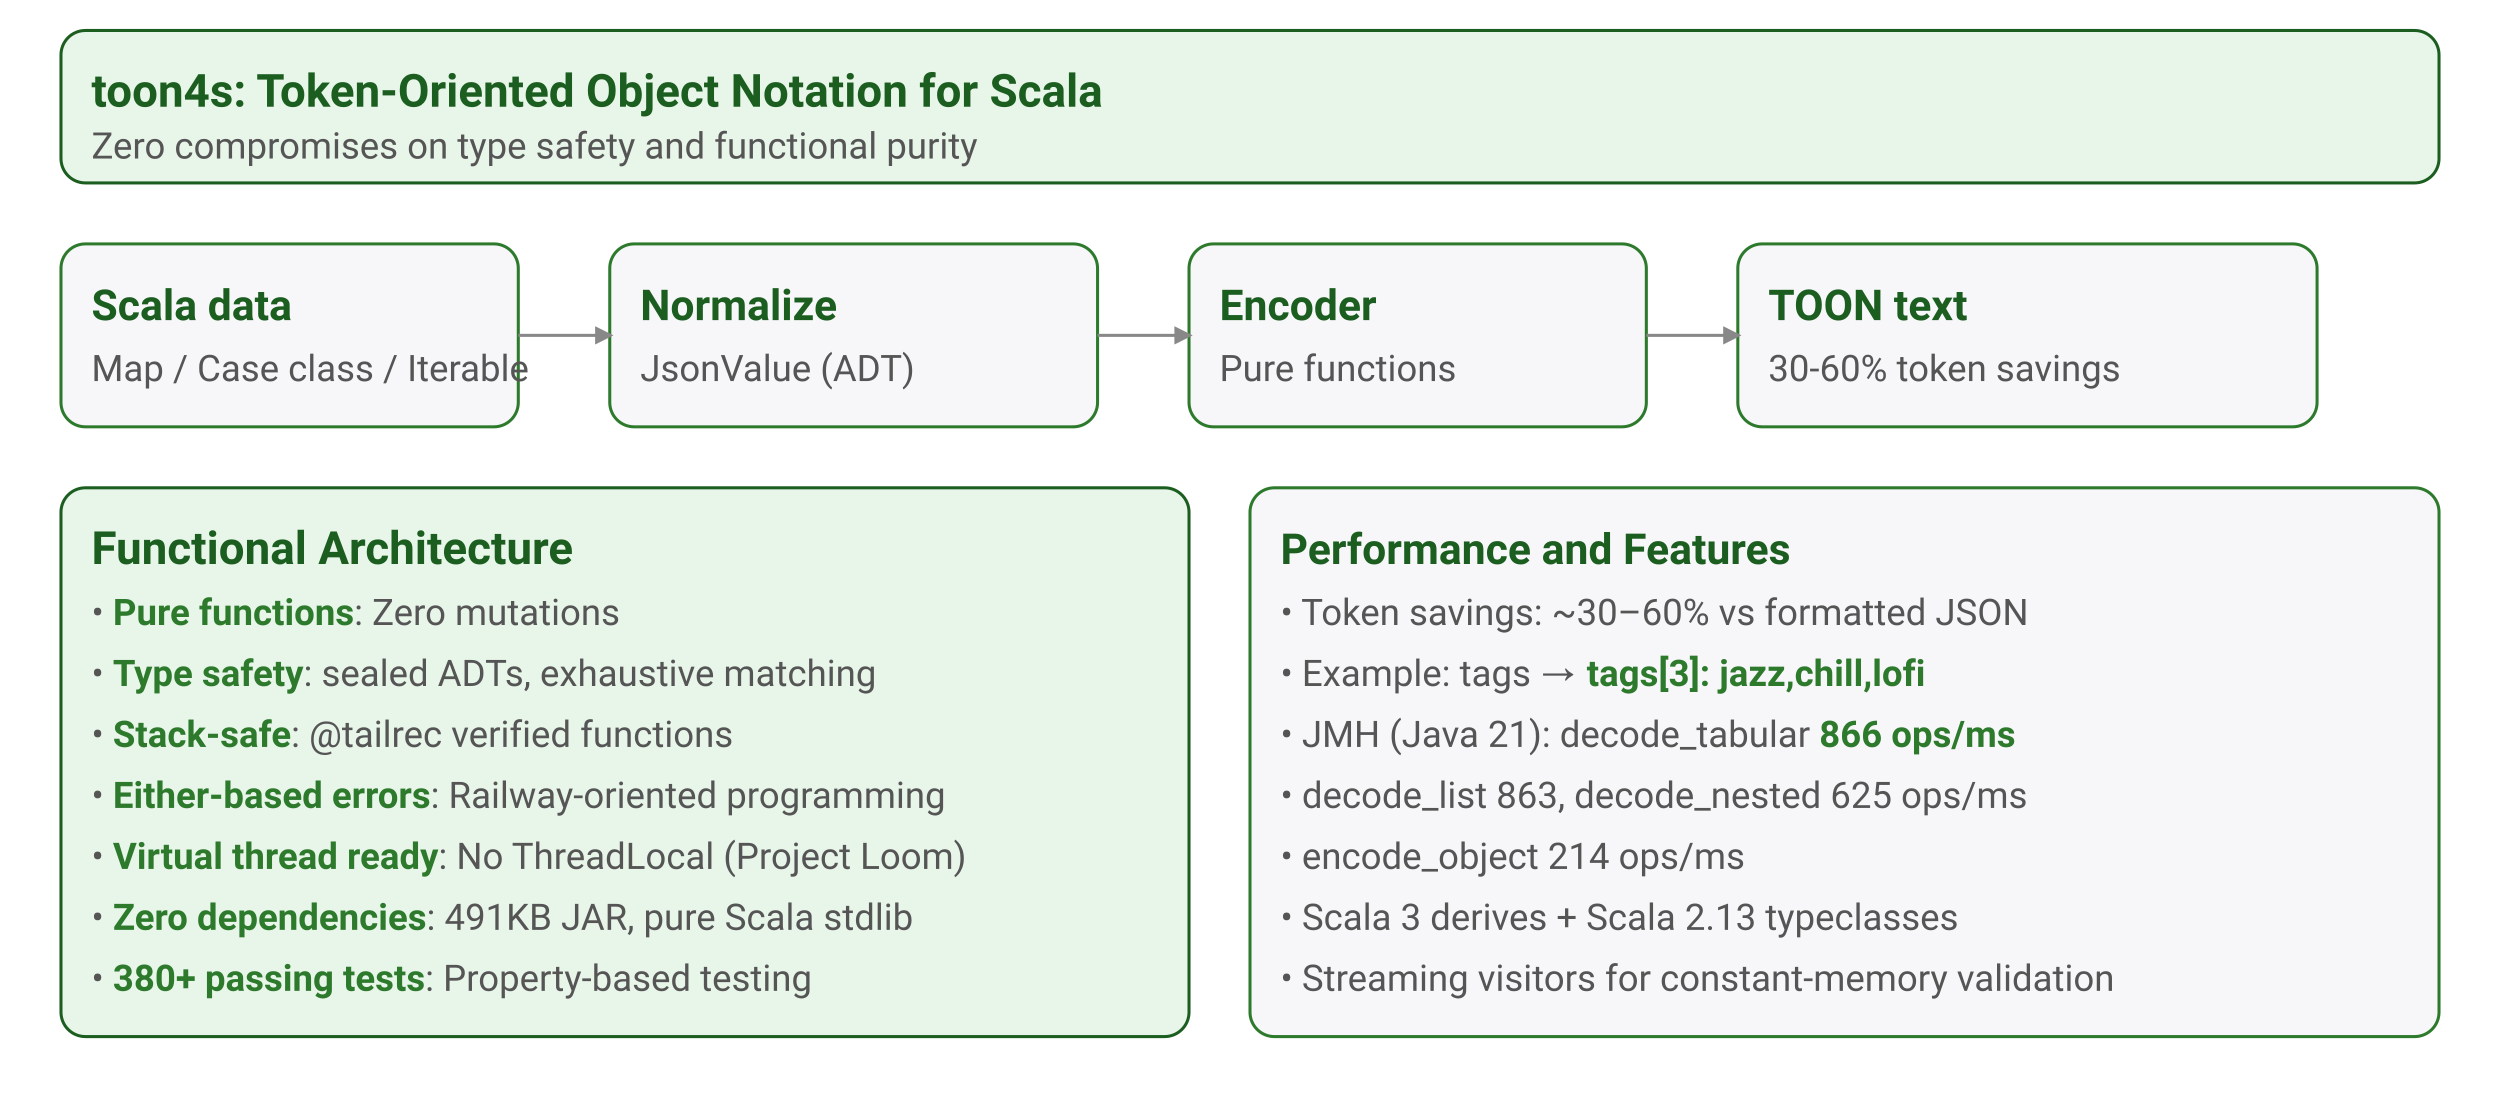
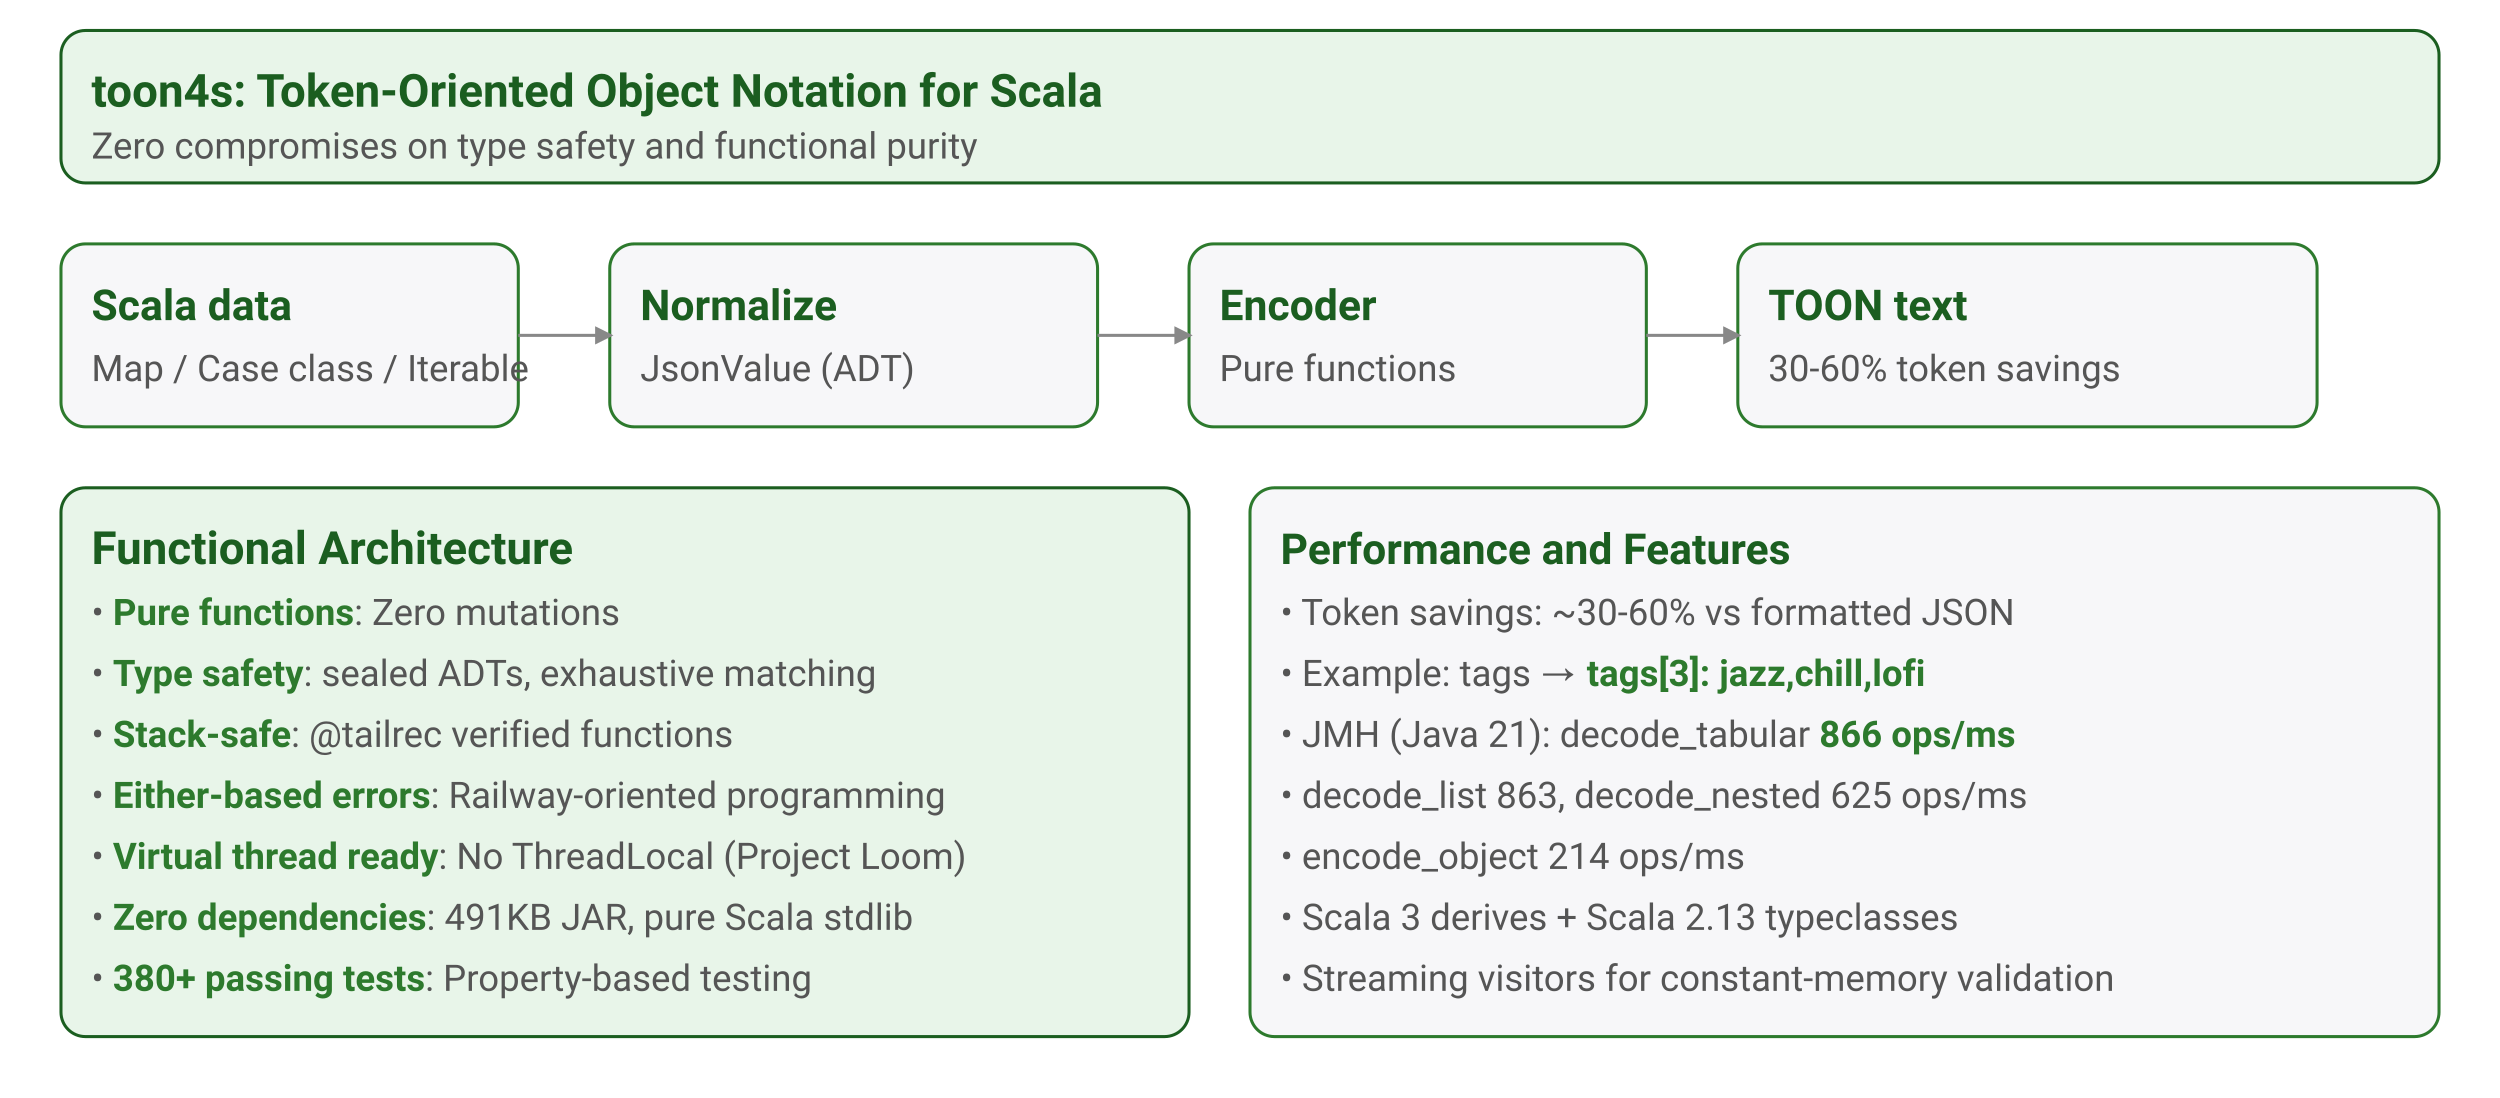
<svg xmlns="http://www.w3.org/2000/svg" width="820" height="360" viewBox="0 0 820 360" font-family="-apple-system,Segoe UI,Roboto,Helvetica,Arial,sans-serif" font-size="14">
  <defs>
    <style>
      .box { fill:#f7f7f9; stroke:#2d7a2d; rx:8; ry:8; }
      .box-fp { fill:#e8f5e9; stroke:#1b5e20; rx:8; ry:8; }
      .title { font-weight:bold; fill:#1b5e20; }
      .title-fp { font-weight:bold; fill:#1b5e20; font-size:15px; }
      .note { fill:#555; font-size:12px; }
      .edge { stroke:#888; marker-end: url(#arrow); }
      .highlight { fill:#2d7a2d; font-weight:600; }
    </style>
    <marker id="arrow" viewBox="0 0 10 10" refX="8" refY="5" markerWidth="6" markerHeight="6" orient="auto-start-reverse">
      <path d="M 0 0 L 10 5 L 0 10 z" fill="#888" />
    </marker>
  </defs>
  <rect x="20" y="10" width="780" height="50" class="box-fp" />
  <text x="30" y="35" class="title-fp">toon4s: Token-Oriented Object Notation for Scala</text>
  <text x="30" y="52" class="note">Zero compromises on type safety and functional purity</text>
  <rect x="20" y="80" width="150" height="60" class="box" />
  <text x="30" y="105" class="title">Scala data</text>
  <text x="30" y="125" class="note">Map / Case class / Iterable</text>
  <rect x="200" y="80" width="160" height="60" class="box" />
  <text x="210" y="105" class="title">Normalize</text>
  <text x="210" y="125" class="note">JsonValue (ADT)</text>
  <rect x="390" y="80" width="150" height="60" class="box" />
  <text x="400" y="105" class="title">Encoder</text>
  <text x="400" y="125" class="note">Pure functions</text>
  <rect x="570" y="80" width="190" height="60" class="box" />
  <text x="580" y="105" class="title">TOON text</text>
  <text x="580" y="125" class="note">30-60% token savings</text>
  <line x1="170" y1="110" x2="200" y2="110" class="edge" />
  <line x1="360" y1="110" x2="390" y2="110" class="edge" />
  <line x1="540" y1="110" x2="570" y2="110" class="edge" />
  <rect x="20" y="160" width="370" height="180" class="box-fp" />
  <text x="30" y="185" class="title-fp">Functional Architecture</text>
  <text x="30" y="205" class="note">• <tspan class="highlight">Pure functions</tspan>: Zero mutations</text>
  <text x="30" y="225" class="note">• <tspan class="highlight">Type safety</tspan>: sealed ADTs, exhaustive matching</text>
  <text x="30" y="245" class="note">• <tspan class="highlight">Stack-safe</tspan>: @tailrec verified functions</text>
  <text x="30" y="265" class="note">• <tspan class="highlight">Either-based errors</tspan>: Railway-oriented programming</text>
  <text x="30" y="285" class="note">• <tspan class="highlight">Virtual thread ready</tspan>: No ThreadLocal (Project Loom)</text>
  <text x="30" y="305" class="note">• <tspan class="highlight">Zero dependencies</tspan>: 491KB JAR, pure Scala stdlib</text>
  <text x="30" y="325" class="note">• <tspan class="highlight">380+ passing tests</tspan>: Property-based testing</text>
  <rect x="410" y="160" width="390" height="180" class="box" />
  <text x="420" y="185" class="title">Performance and Features</text>
-   <text x="420" y="205" class="note">• Token savings: ~30–60% vs formatted JSON</text>
+   <text x="420" y="205" class="note">• Token savings: ~30-60% vs formatted JSON</text>
  <text x="420" y="225" class="note">• Example: tags → <tspan class="highlight">tags[3]: jazz,chill,lofi</tspan>
  </text>
  <text x="420" y="245" class="note">• JMH (Java 21): decode_tabular <tspan class="highlight">866 ops/ms</tspan>
  </text>
  <text x="420" y="265" class="note">• decode_list 863, decode_nested 625 ops/ms</text>
  <text x="420" y="285" class="note">• encode_object 214 ops/ms</text>
  <text x="420" y="305" class="note">• Scala 3 derives + Scala 2.13 typeclasses</text>
  <text x="420" y="325" class="note">• Streaming visitors for constant-memory validation</text>
</svg>
